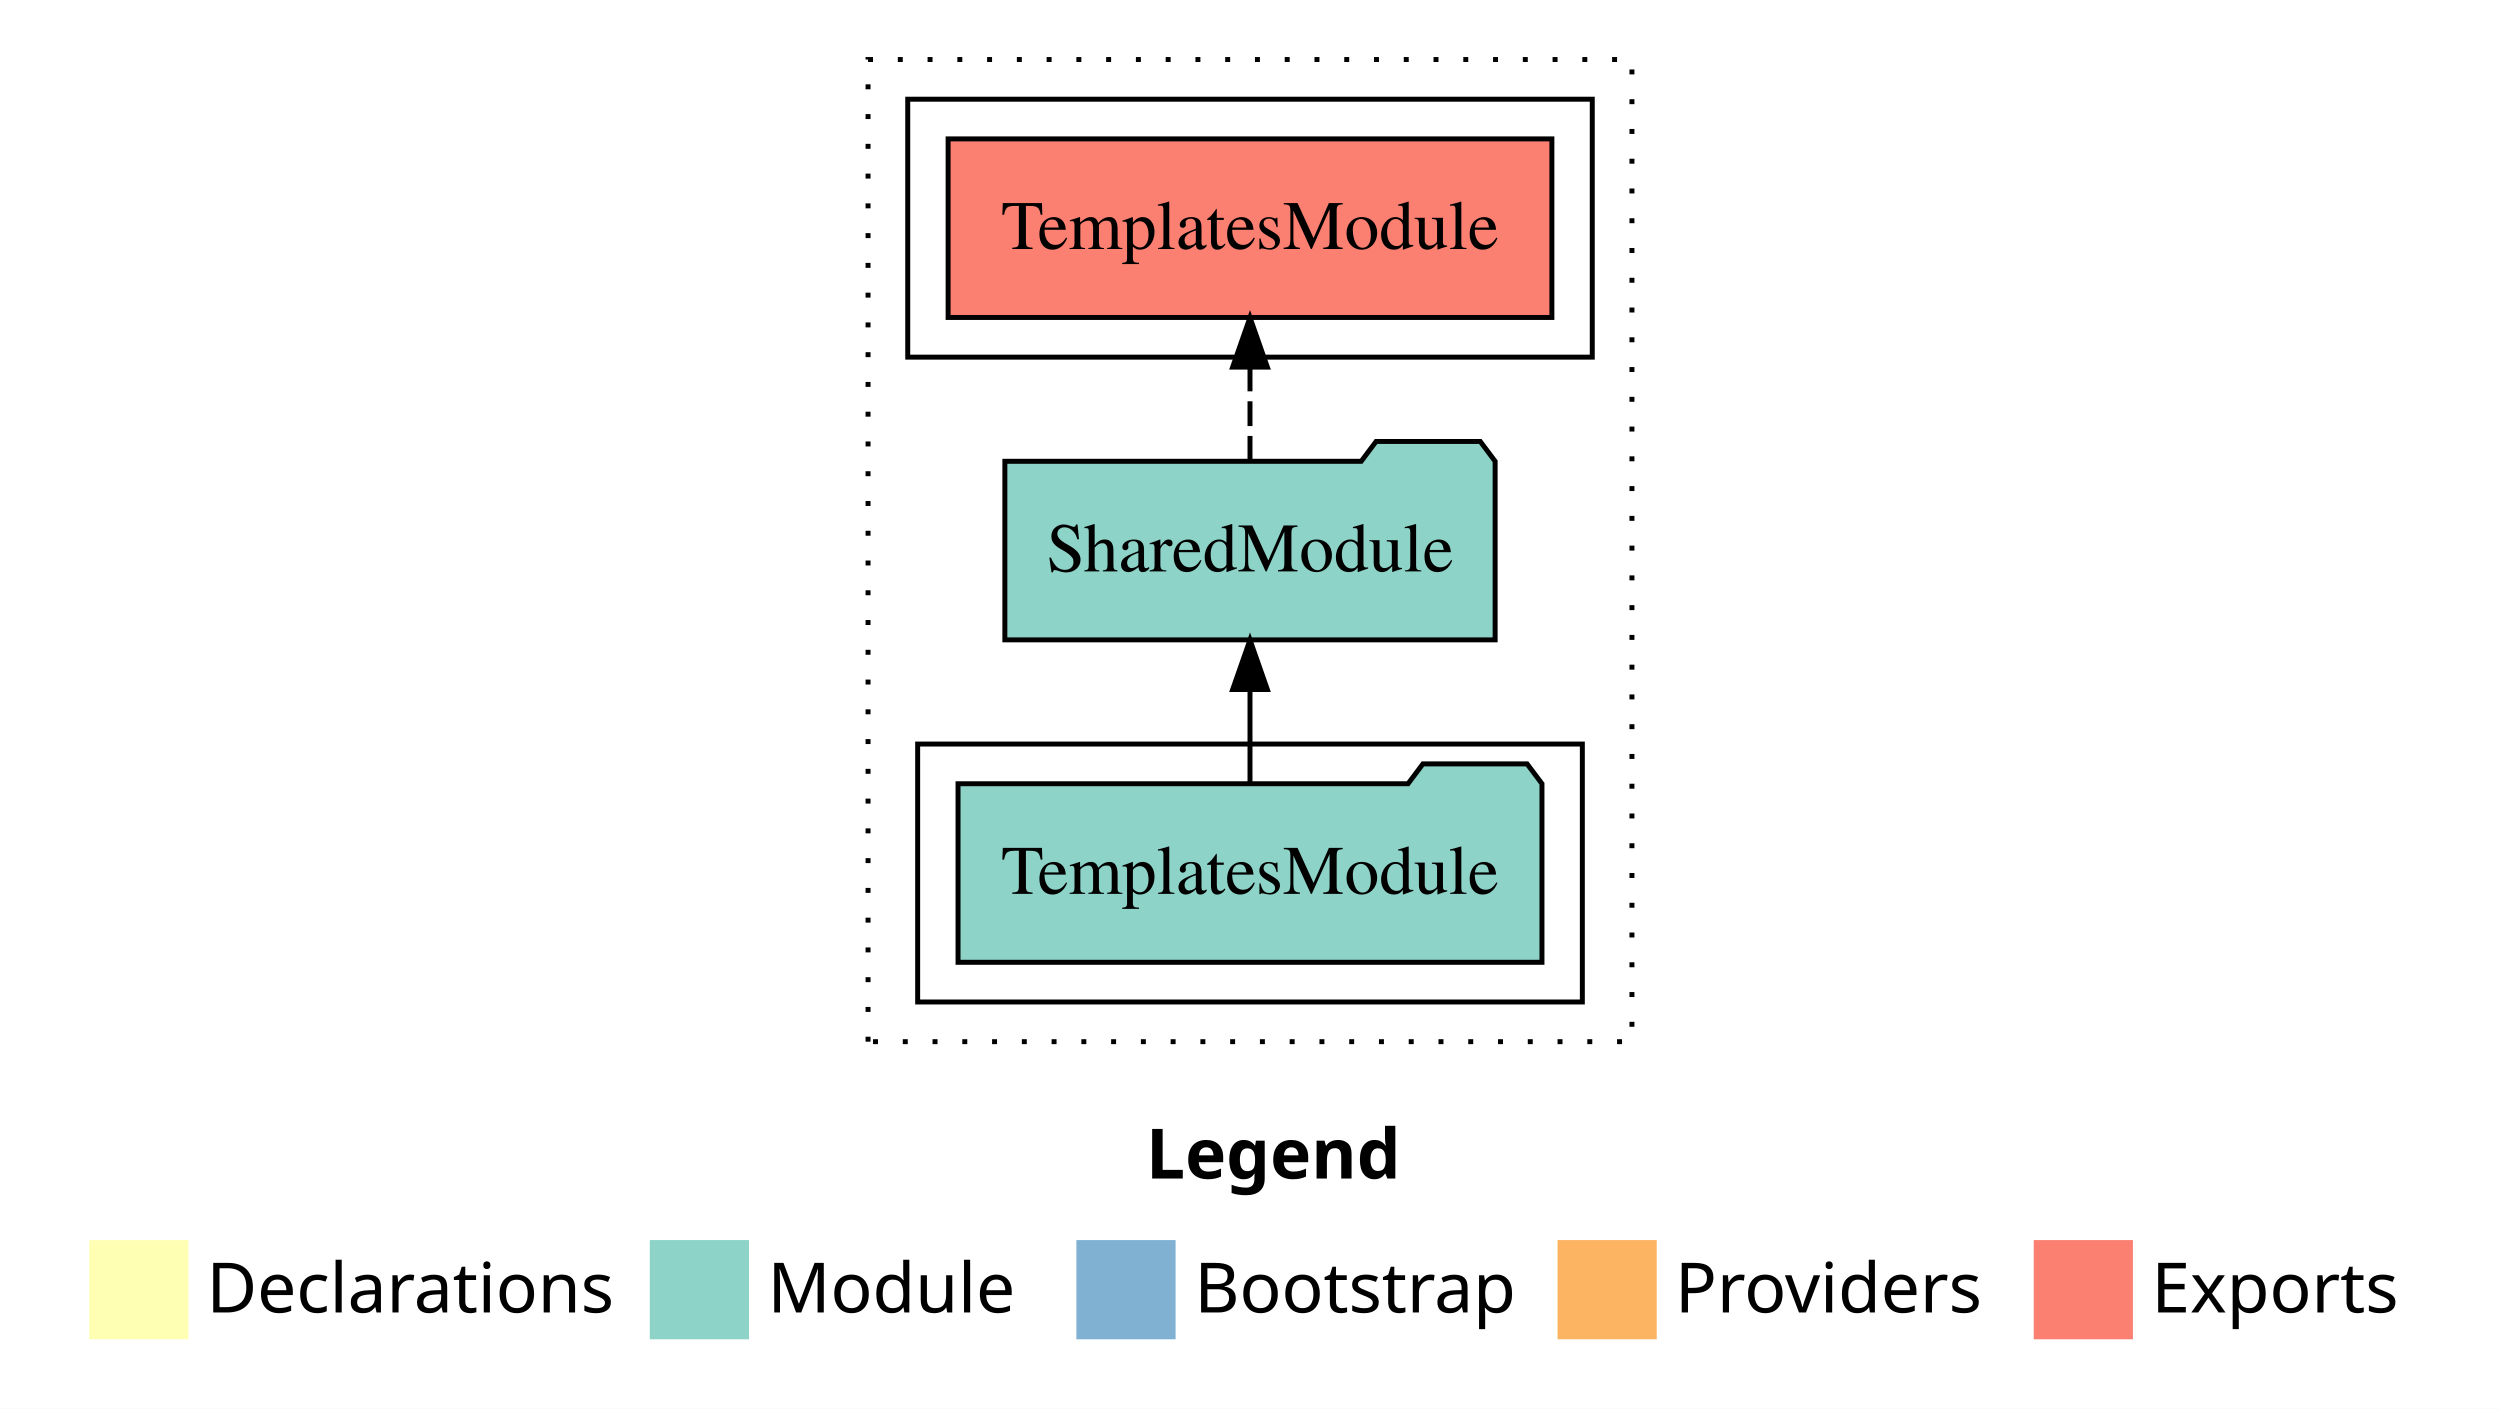
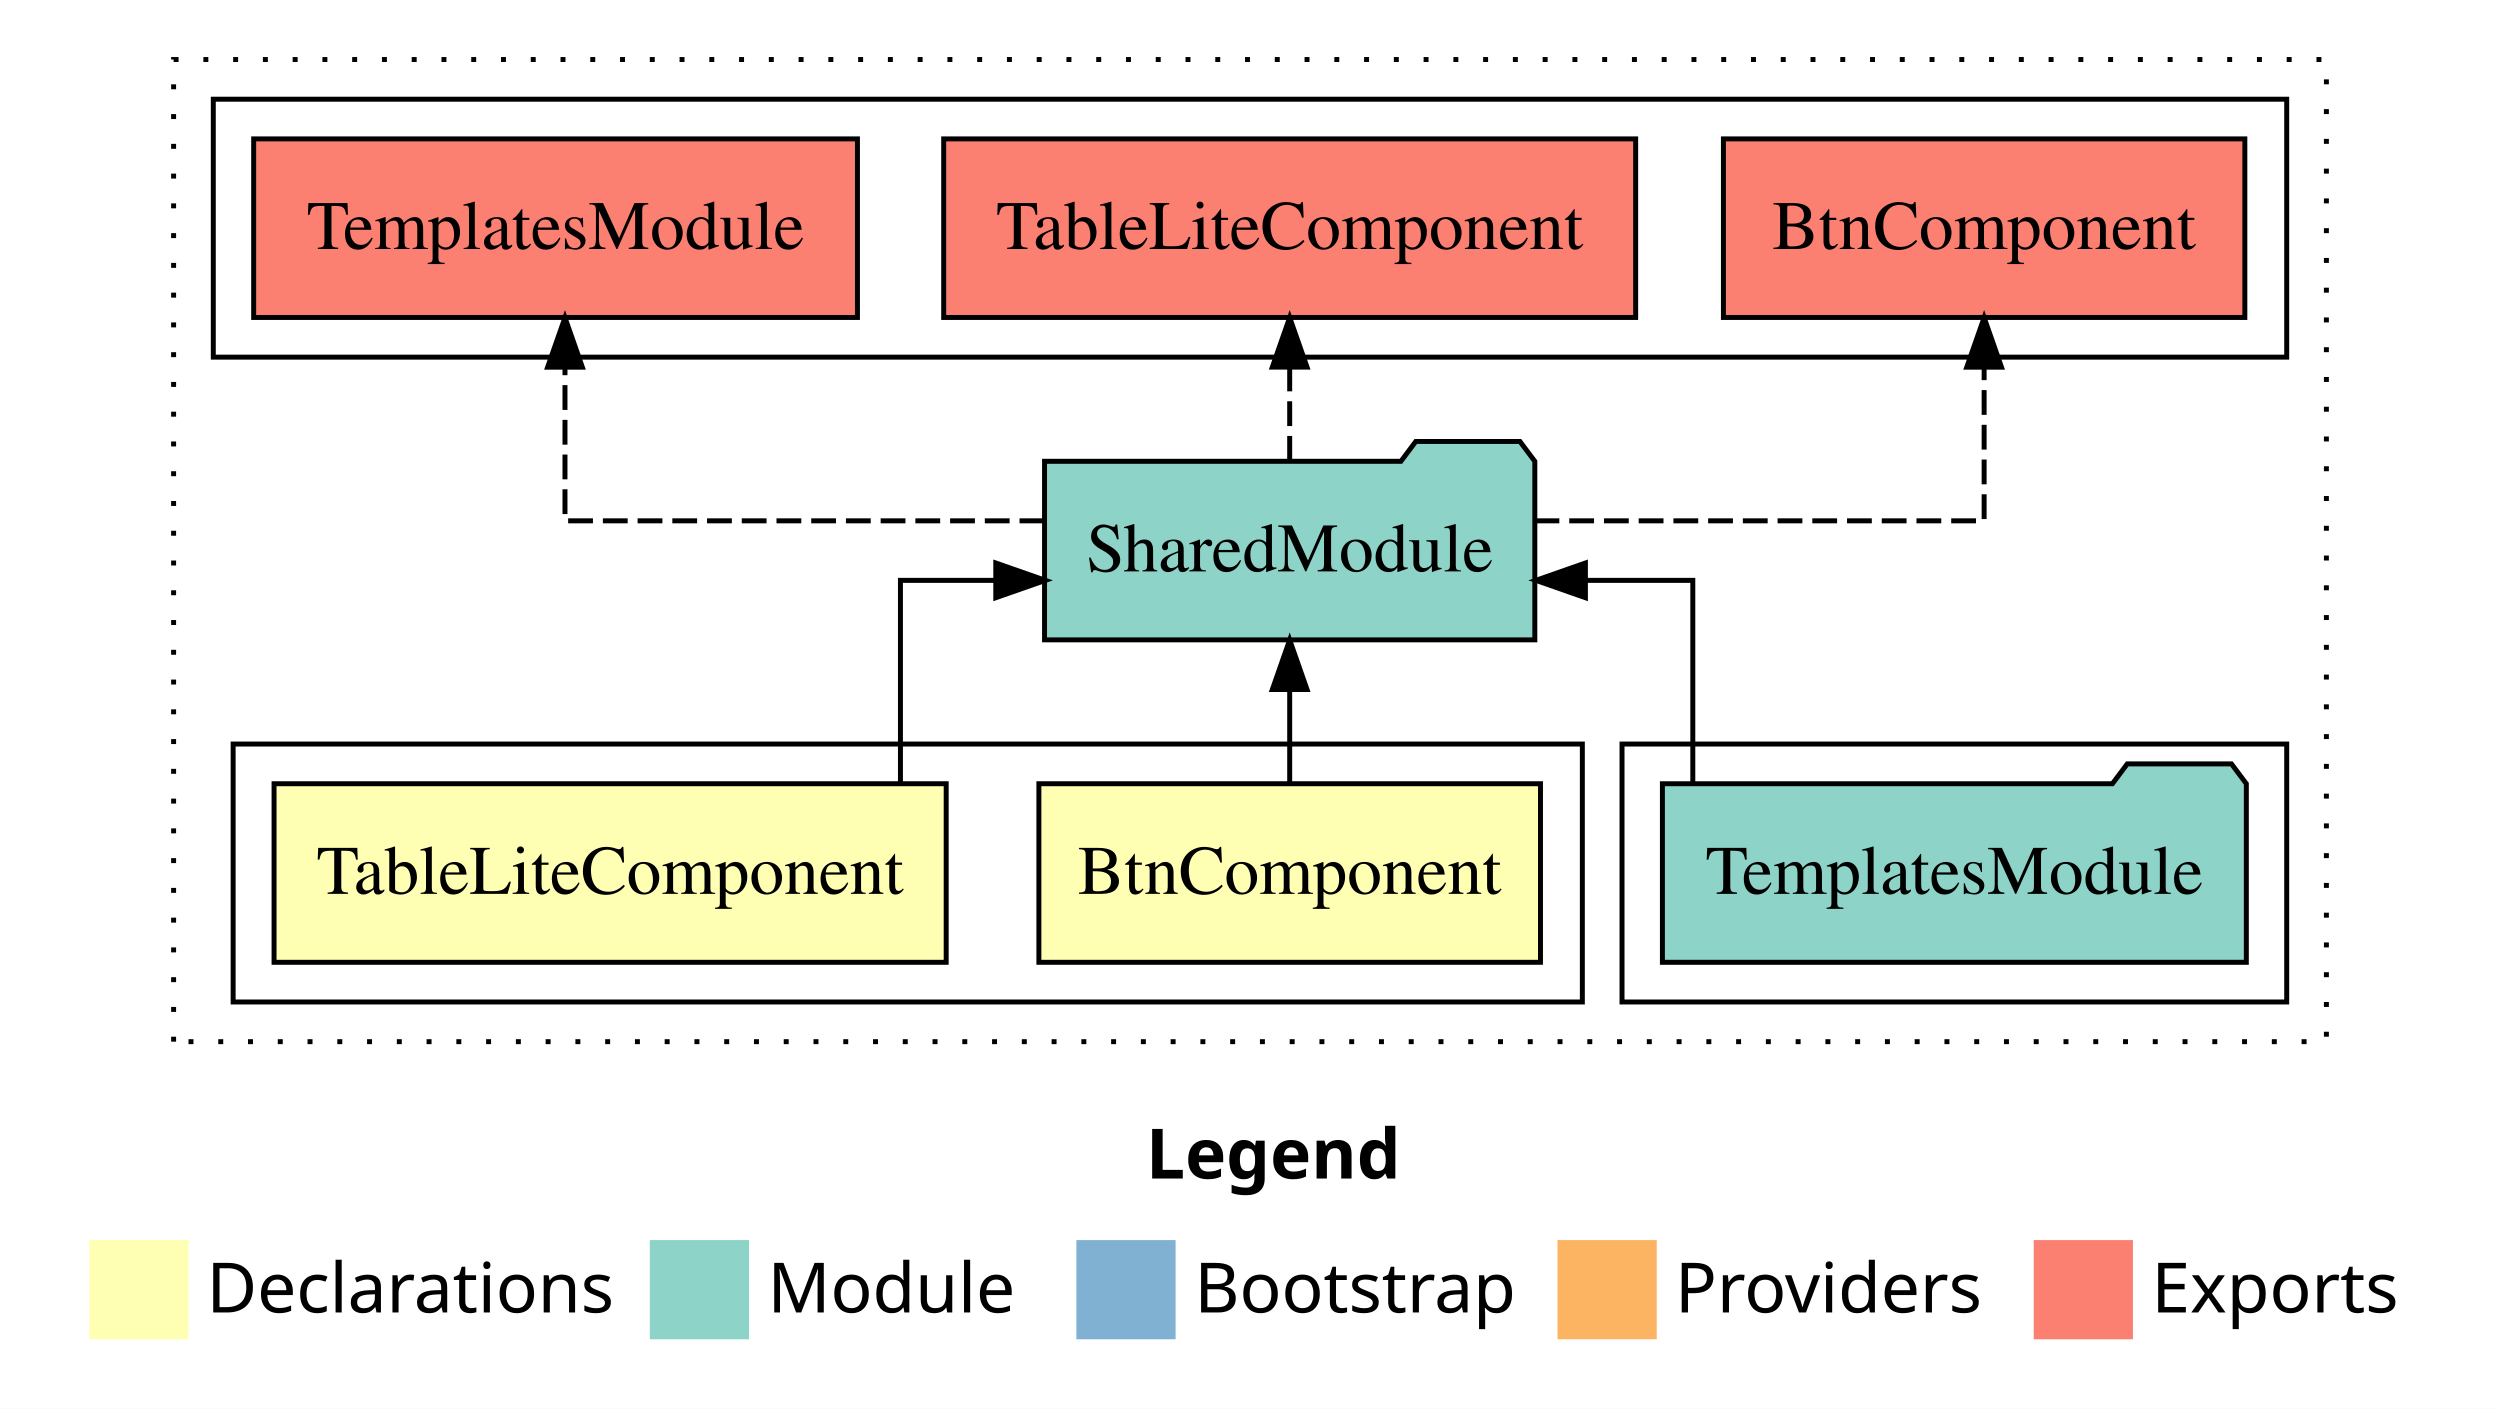
<svg xmlns="http://www.w3.org/2000/svg" width="504pt" height="284pt" viewBox="0.00 0.00 504.00 284.00">
  <g id="graph0" class="graph" transform="scale(1 1) rotate(0) translate(4 280)">
    <polygon fill="white" stroke="transparent" points="-4,4 -4,-280 500,-280 500,4 -4,4" />
    <text text-anchor="start" x="227.01" y="-42.4" font-family="sans-serif" font-weight="bold" font-size="14.00">Legend</text>
    <polygon fill="#ffffb3" stroke="transparent" points="14,-10 14,-30 34,-30 34,-10 14,-10" />
    <text text-anchor="start" x="37.63" y="-15.4" font-family="sans-serif" font-size="14.00">  Declarations</text>
    <polygon fill="#8dd3c7" stroke="transparent" points="127,-10 127,-30 147,-30 147,-10 127,-10" />
    <text text-anchor="start" x="150.73" y="-15.4" font-family="sans-serif" font-size="14.00">  Module</text>
    <polygon fill="#80b1d3" stroke="transparent" points="213,-10 213,-30 233,-30 233,-10 213,-10" />
    <text text-anchor="start" x="236.78" y="-15.4" font-family="sans-serif" font-size="14.00">  Bootstrap</text>
    <polygon fill="#fdb462" stroke="transparent" points="310,-10 310,-30 330,-30 330,-10 310,-10" />
    <text text-anchor="start" x="333.67" y="-15.4" font-family="sans-serif" font-size="14.00">  Providers</text>
    <polygon fill="#fb8072" stroke="transparent" points="406,-10 406,-30 426,-30 426,-10 406,-10" />
    <text text-anchor="start" x="429.73" y="-15.4" font-family="sans-serif" font-size="14.00">  Exports</text>
    <g id="clust1" class="cluster">
-       <polygon fill="none" stroke="black" stroke-dasharray="1,5" points="171,-70 171,-268 325,-268 325,-70 171,-70" />
+       <polygon fill="none" stroke="black" stroke-dasharray="1,5" points="31,-70 31,-268 465,-268 465,-70 31,-70" />
    </g>
-     <g id="clust4" class="cluster">
-       <polygon fill="none" stroke="black" points="179,-208 179,-260 317,-260 317,-208 179,-208" />
+     <g id="clust6" class="cluster">
+       <polygon fill="none" stroke="black" points="39,-208 39,-260 457,-260 457,-208 39,-208" />
    </g>
-     <g id="clust3" class="cluster">
-       <polygon fill="none" stroke="black" points="181,-78 181,-130 315,-130 315,-78 181,-78" />
+     <g id="clust5" class="cluster">
+       <polygon fill="none" stroke="black" points="323,-78 323,-130 457,-130 457,-78 323,-78" />
+     </g>
+     <g id="clust2" class="cluster">
+       <polygon fill="none" stroke="black" points="43,-78 43,-130 315,-130 315,-78 43,-78" />
    </g>
    <g id="node1" class="node">
-       <polygon fill="#8dd3c7" stroke="black" points="306.86,-122 303.86,-126 282.86,-126 279.86,-122 189.14,-122 189.14,-86 306.86,-86 306.86,-122" />
-       <text text-anchor="middle" x="248" y="-99.8" font-family="Times,serif" font-size="14.00">TemplatesModule</text>
+       <polygon fill="#ffffb3" stroke="black" points="306.56,-122 205.44,-122 205.44,-86 306.56,-86 306.56,-122" />
+       <text text-anchor="middle" x="256" y="-99.8" font-family="Times,serif" font-size="14.00">BtnComponent</text>
+     </g>
+     <g id="node3" class="node">
+       <polygon fill="#8dd3c7" stroke="black" points="305.42,-187 302.42,-191 281.42,-191 278.42,-187 206.58,-187 206.58,-151 305.42,-151 305.42,-187" />
+       <text text-anchor="middle" x="256" y="-164.8" font-family="Times,serif" font-size="14.00">SharedModule</text>
+     </g>
+     <g id="edge1" class="edge">
+       <path fill="none" stroke="black" d="M256,-122.11C256,-122.11 256,-140.99 256,-140.99" />
+       <polygon fill="black" stroke="black" points="252.5,-140.99 256,-150.99 259.5,-140.99 252.5,-140.99" />
    </g>
    <g id="node2" class="node">
-       <polygon fill="#8dd3c7" stroke="black" points="297.42,-187 294.42,-191 273.42,-191 270.42,-187 198.58,-187 198.58,-151 297.42,-151 297.42,-187" />
-       <text text-anchor="middle" x="248" y="-164.8" font-family="Times,serif" font-size="14.00">SharedModule</text>
-     </g>
-     <g id="edge1" class="edge">
-       <path fill="none" stroke="black" d="M248,-122.11C248,-122.11 248,-140.99 248,-140.99" />
-       <polygon fill="black" stroke="black" points="244.5,-140.99 248,-150.99 251.5,-140.99 244.5,-140.99" />
-     </g>
-     <g id="node3" class="node">
-       <polygon fill="#fb8072" stroke="black" points="308.86,-252 187.14,-252 187.14,-216 308.86,-216 308.86,-252" />
-       <text text-anchor="middle" x="248" y="-229.8" font-family="Times,serif" font-size="14.00">TemplatesModule </text>
+       <polygon fill="#ffffb3" stroke="black" points="186.75,-122 51.25,-122 51.25,-86 186.75,-86 186.75,-122" />
+       <text text-anchor="middle" x="119" y="-99.8" font-family="Times,serif" font-size="14.00">TableLiteComponent</text>
    </g>
    <g id="edge2" class="edge">
-       <path fill="none" stroke="black" stroke-dasharray="5,2" d="M248,-187.11C248,-187.11 248,-205.99 248,-205.99" />
-       <polygon fill="black" stroke="black" points="244.5,-205.99 248,-215.99 251.5,-205.99 244.5,-205.99" />
+       <path fill="none" stroke="black" d="M177.53,-122.02C177.53,-139.37 177.53,-163 177.53,-163 177.53,-163 196.75,-163 196.75,-163" />
+       <polygon fill="black" stroke="black" points="196.75,-166.5 206.75,-163 196.75,-159.5 196.75,-166.5" />
+     </g>
+     <g id="node5" class="node">
+       <polygon fill="#fb8072" stroke="black" points="448.56,-252 343.44,-252 343.44,-216 448.56,-216 448.56,-252" />
+       <text text-anchor="middle" x="396" y="-229.8" font-family="Times,serif" font-size="14.00">BtnComponent </text>
+     </g>
+     <g id="edge4" class="edge">
+       <path fill="none" stroke="black" stroke-dasharray="5,2" d="M305.36,-175C345.67,-175 396,-175 396,-175 396,-175 396,-205.98 396,-205.98" />
+       <polygon fill="black" stroke="black" points="392.5,-205.98 396,-215.98 399.5,-205.98 392.5,-205.98" />
+     </g>
+     <g id="node6" class="node">
+       <polygon fill="#fb8072" stroke="black" points="325.75,-252 186.25,-252 186.25,-216 325.75,-216 325.75,-252" />
+       <text text-anchor="middle" x="256" y="-229.8" font-family="Times,serif" font-size="14.00">TableLiteComponent </text>
+     </g>
+     <g id="edge5" class="edge">
+       <path fill="none" stroke="black" stroke-dasharray="5,2" d="M256,-187.11C256,-187.11 256,-205.99 256,-205.99" />
+       <polygon fill="black" stroke="black" points="252.5,-205.99 256,-215.99 259.5,-205.99 252.5,-205.99" />
+     </g>
+     <g id="node7" class="node">
+       <polygon fill="#fb8072" stroke="black" points="168.86,-252 47.14,-252 47.14,-216 168.86,-216 168.86,-252" />
+       <text text-anchor="middle" x="108" y="-229.8" font-family="Times,serif" font-size="14.00">TemplatesModule </text>
+     </g>
+     <g id="edge6" class="edge">
+       <path fill="none" stroke="black" stroke-dasharray="5,2" d="M206.54,-175C164.15,-175 109.9,-175 109.9,-175 109.9,-175 109.9,-205.98 109.9,-205.98" />
+       <polygon fill="black" stroke="black" points="106.4,-205.98 109.9,-215.98 113.4,-205.98 106.4,-205.98" />
+     </g>
+     <g id="node4" class="node">
+       <polygon fill="#8dd3c7" stroke="black" points="448.86,-122 445.86,-126 424.86,-126 421.86,-122 331.14,-122 331.14,-86 448.86,-86 448.86,-122" />
+       <text text-anchor="middle" x="390" y="-99.8" font-family="Times,serif" font-size="14.00">TemplatesModule</text>
+     </g>
+     <g id="edge3" class="edge">
+       <path fill="none" stroke="black" d="M337.27,-122.02C337.27,-139.37 337.27,-163 337.27,-163 337.27,-163 315.62,-163 315.62,-163" />
+       <polygon fill="black" stroke="black" points="315.62,-159.5 305.62,-163 315.62,-166.5 315.62,-159.5" />
    </g>
  </g>
</svg>
